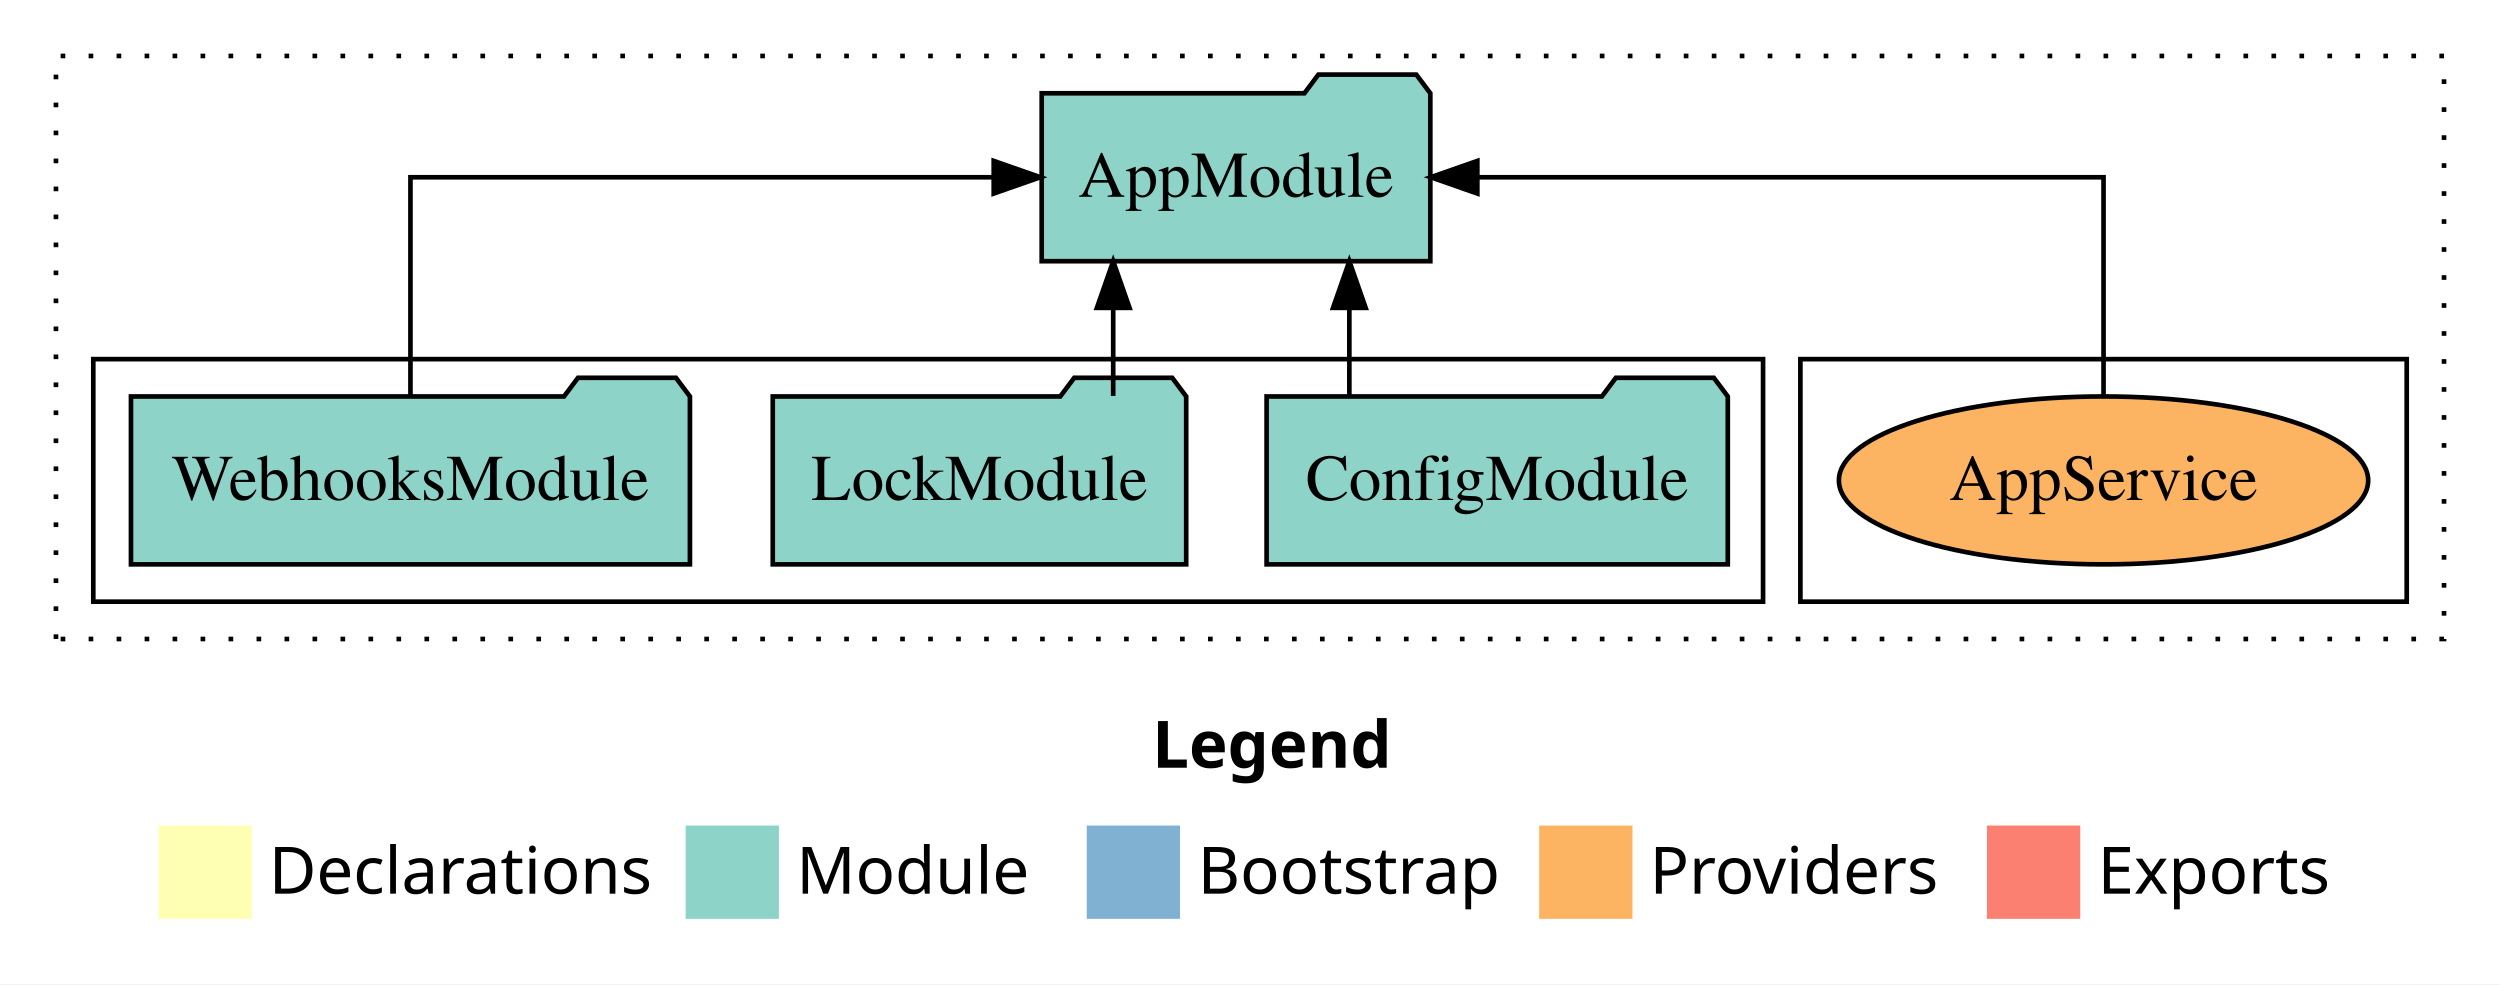
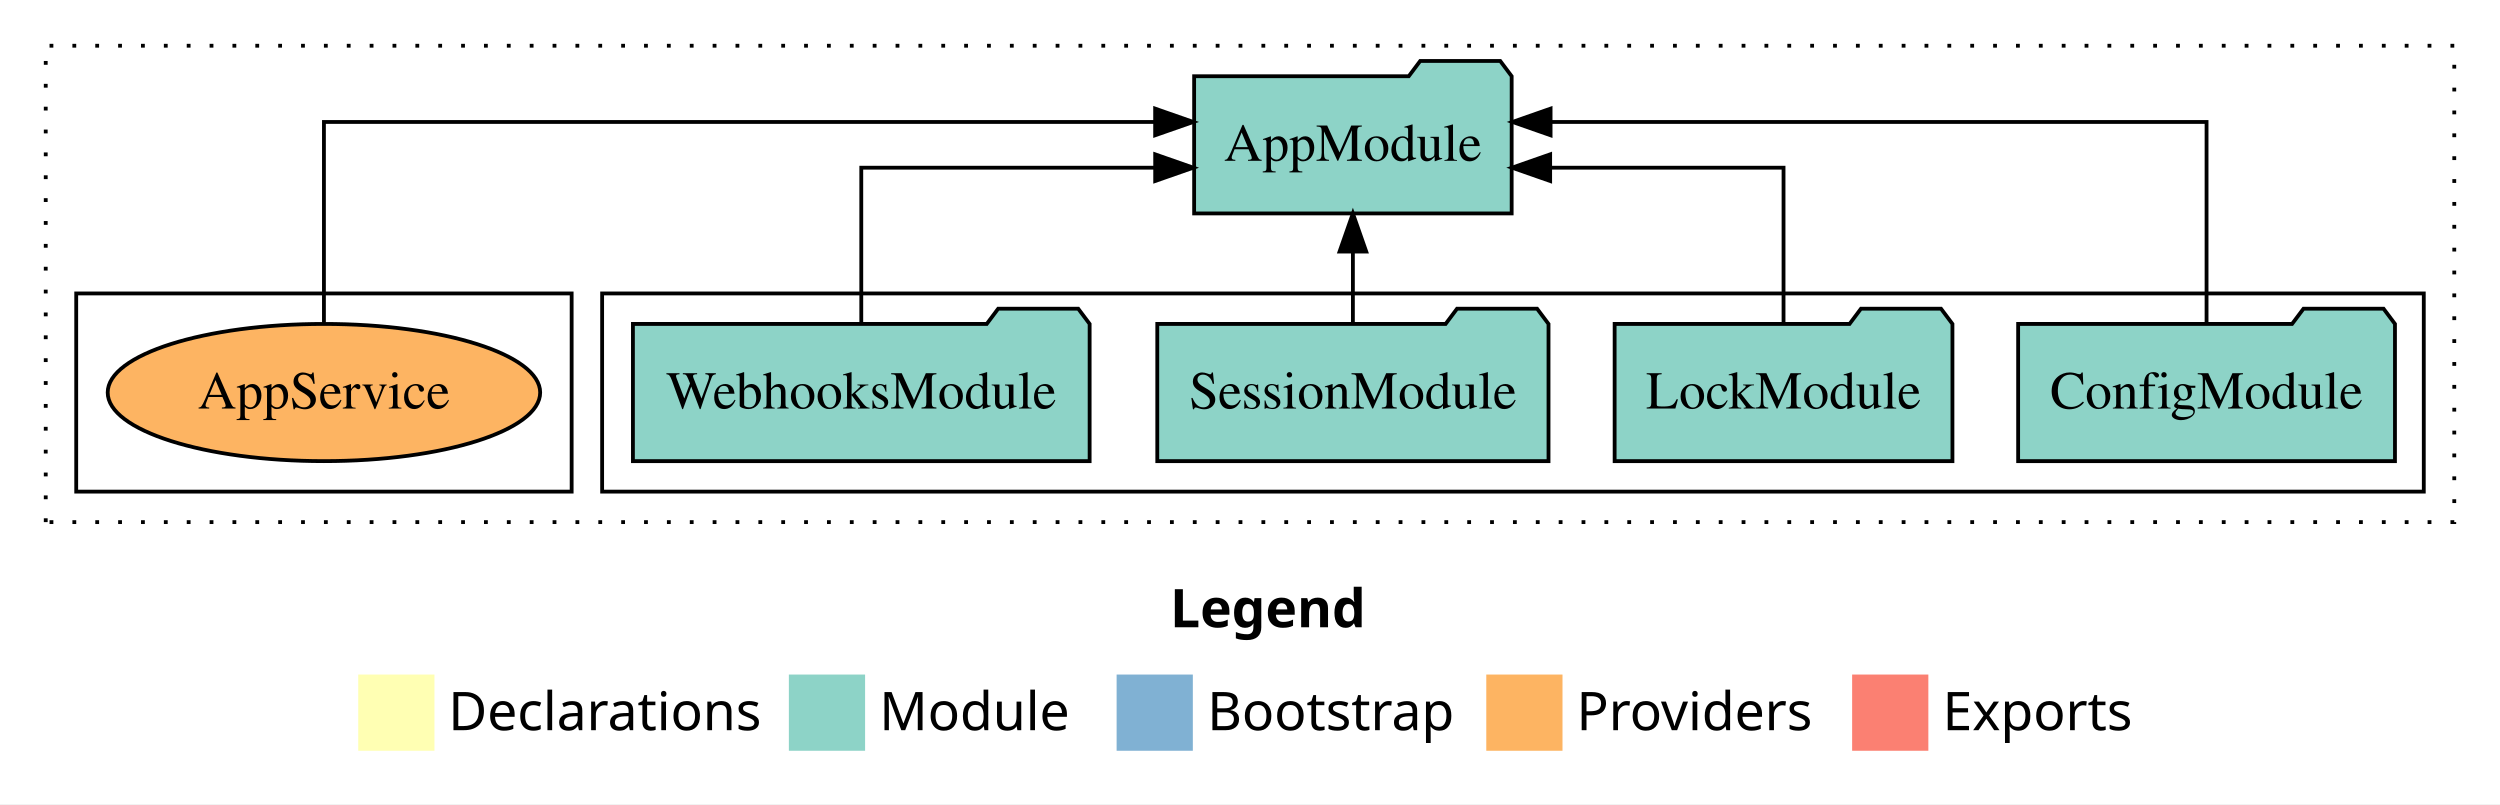
- <svg xmlns="http://www.w3.org/2000/svg" width="536pt" height="211pt" viewBox="0.00 0.00 536.00 211.00">
+ <svg xmlns="http://www.w3.org/2000/svg" width="656pt" height="211pt" viewBox="0.00 0.00 656.00 211.00">
  <g id="graph0" class="graph" transform="scale(1 1) rotate(0) translate(4 207)">
-     <polygon fill="white" stroke="transparent" points="-4,4 -4,-207 532,-207 532,4 -4,4" />
-     <text text-anchor="start" x="243.01" y="-42.4" font-family="Times-12" font-weight="bold" font-size="14.00">Legend</text>
-     <polygon fill="#ffffb3" stroke="transparent" points="30,-10 30,-30 50,-30 50,-10 30,-10" />
-     <text text-anchor="start" x="53.63" y="-15.4" font-family="Times-12" font-size="14.00">  Declarations</text>
-     <polygon fill="#8dd3c7" stroke="transparent" points="143,-10 143,-30 163,-30 163,-10 143,-10" />
-     <text text-anchor="start" x="166.73" y="-15.4" font-family="Times-12" font-size="14.00">  Module</text>
-     <polygon fill="#80b1d3" stroke="transparent" points="229,-10 229,-30 249,-30 249,-10 229,-10" />
-     <text text-anchor="start" x="252.78" y="-15.4" font-family="Times-12" font-size="14.00">  Bootstrap</text>
-     <polygon fill="#fdb462" stroke="transparent" points="326,-10 326,-30 346,-30 346,-10 326,-10" />
-     <text text-anchor="start" x="349.67" y="-15.4" font-family="Times-12" font-size="14.00">  Providers</text>
-     <polygon fill="#fb8072" stroke="transparent" points="422,-10 422,-30 442,-30 442,-10 422,-10" />
-     <text text-anchor="start" x="445.73" y="-15.4" font-family="Times-12" font-size="14.00">  Exports</text>
+     <polygon fill="white" stroke="transparent" points="-4,4 -4,-207 652,-207 652,4 -4,4" />
+     <text text-anchor="start" x="303.01" y="-42.4" font-family="Times-12" font-weight="bold" font-size="14.00">Legend</text>
+     <polygon fill="#ffffb3" stroke="transparent" points="90,-10 90,-30 110,-30 110,-10 90,-10" />
+     <text text-anchor="start" x="113.63" y="-15.4" font-family="Times-12" font-size="14.00">  Declarations</text>
+     <polygon fill="#8dd3c7" stroke="transparent" points="203,-10 203,-30 223,-30 223,-10 203,-10" />
+     <text text-anchor="start" x="226.73" y="-15.4" font-family="Times-12" font-size="14.00">  Module</text>
+     <polygon fill="#80b1d3" stroke="transparent" points="289,-10 289,-30 309,-30 309,-10 289,-10" />
+     <text text-anchor="start" x="312.78" y="-15.4" font-family="Times-12" font-size="14.00">  Bootstrap</text>
+     <polygon fill="#fdb462" stroke="transparent" points="386,-10 386,-30 406,-30 406,-10 386,-10" />
+     <text text-anchor="start" x="409.67" y="-15.4" font-family="Times-12" font-size="14.00">  Providers</text>
+     <polygon fill="#fb8072" stroke="transparent" points="482,-10 482,-30 502,-30 502,-10 482,-10" />
+     <text text-anchor="start" x="505.73" y="-15.4" font-family="Times-12" font-size="14.00">  Exports</text>
    <g id="clust1" class="cluster">
-       <polygon fill="none" stroke="black" stroke-dasharray="1,5" points="8,-70 8,-195 520,-195 520,-70 8,-70" />
+       <polygon fill="none" stroke="black" stroke-dasharray="1,5" points="8,-70 8,-195 640,-195 640,-70 8,-70" />
+     </g>
+     <g id="clust3" class="cluster">
+       <polygon fill="none" stroke="black" points="154,-78 154,-130 632,-130 632,-78 154,-78" />
    </g>
    <g id="clust6" class="cluster">
-       <polygon fill="none" stroke="black" points="382,-78 382,-130 512,-130 512,-78 382,-78" />
-     </g>
-     <g id="clust3" class="cluster">
-       <polygon fill="none" stroke="black" points="16,-78 16,-130 374,-130 374,-78 16,-78" />
+       <polygon fill="none" stroke="black" points="16,-78 16,-130 146,-130 146,-78 16,-78" />
    </g>
    <g id="node1" class="node">
-       <polygon fill="#8dd3c7" stroke="black" points="366.44,-122 363.44,-126 342.44,-126 339.44,-122 267.56,-122 267.56,-86 366.44,-86 366.44,-122" />
-       <text text-anchor="middle" x="317" y="-99.8" font-family="Times,serif" font-size="14.00">ConfigModule</text>
+       <polygon fill="#8dd3c7" stroke="black" points="624.44,-122 621.44,-126 600.44,-126 597.44,-122 525.56,-122 525.56,-86 624.44,-86 624.44,-122" />
+       <text text-anchor="middle" x="575" y="-99.8" font-family="Times,serif" font-size="14.00">ConfigModule</text>
+     </g>
+     <g id="node5" class="node">
+       <polygon fill="#8dd3c7" stroke="black" points="392.66,-187 389.66,-191 368.66,-191 365.66,-187 309.34,-187 309.34,-151 392.66,-151 392.66,-187" />
+       <text text-anchor="middle" x="351" y="-164.8" font-family="Times,serif" font-size="14.00">AppModule</text>
+     </g>
+     <g id="edge1" class="edge">
+       <path fill="none" stroke="black" d="M575,-122.28C575,-143.32 575,-175 575,-175 575,-175 402.87,-175 402.87,-175" />
+       <polygon fill="black" stroke="black" points="402.87,-171.5 392.87,-175 402.87,-178.5 402.87,-171.5" />
+     </g>
+     <g id="node2" class="node">
+       <polygon fill="#8dd3c7" stroke="black" points="508.32,-122 505.32,-126 484.32,-126 481.32,-122 419.68,-122 419.68,-86 508.32,-86 508.32,-122" />
+       <text text-anchor="middle" x="464" y="-99.8" font-family="Times,serif" font-size="14.00">LockModule</text>
+     </g>
+     <g id="edge2" class="edge">
+       <path fill="none" stroke="black" d="M464,-122.02C464,-139.37 464,-163 464,-163 464,-163 402.76,-163 402.76,-163" />
+       <polygon fill="black" stroke="black" points="402.76,-159.5 392.76,-163 402.76,-166.5 402.76,-159.5" />
+     </g>
+     <g id="node3" class="node">
+       <polygon fill="#8dd3c7" stroke="black" points="402.33,-122 399.33,-126 378.33,-126 375.33,-122 299.67,-122 299.67,-86 402.33,-86 402.33,-122" />
+       <text text-anchor="middle" x="351" y="-99.8" font-family="Times,serif" font-size="14.00">SessionModule</text>
+     </g>
+     <g id="edge3" class="edge">
+       <path fill="none" stroke="black" d="M351,-122.11C351,-122.11 351,-140.99 351,-140.99" />
+       <polygon fill="black" stroke="black" points="347.5,-140.99 351,-150.99 354.5,-140.99 347.5,-140.99" />
    </g>
    <g id="node4" class="node">
-       <polygon fill="#8dd3c7" stroke="black" points="302.66,-187 299.66,-191 278.66,-191 275.66,-187 219.34,-187 219.34,-151 302.66,-151 302.66,-187" />
-       <text text-anchor="middle" x="261" y="-164.8" font-family="Times,serif" font-size="14.00">AppModule</text>
-     </g>
-     <g id="edge1" class="edge">
-       <path fill="none" stroke="black" d="M285.3,-122.11C285.3,-122.11 285.3,-140.99 285.3,-140.99" />
-       <polygon fill="black" stroke="black" points="281.8,-140.99 285.3,-150.99 288.8,-140.99 281.8,-140.99" />
-     </g>
-     <g id="node2" class="node">
-       <polygon fill="#8dd3c7" stroke="black" points="250.32,-122 247.32,-126 226.32,-126 223.32,-122 161.68,-122 161.68,-86 250.32,-86 250.32,-122" />
-       <text text-anchor="middle" x="206" y="-99.8" font-family="Times,serif" font-size="14.00">LockModule</text>
-     </g>
-     <g id="edge2" class="edge">
-       <path fill="none" stroke="black" d="M234.67,-122.11C234.67,-122.11 234.67,-140.99 234.67,-140.99" />
-       <polygon fill="black" stroke="black" points="231.17,-140.99 234.67,-150.99 238.17,-140.99 231.17,-140.99" />
-     </g>
-     <g id="node3" class="node">
-       <polygon fill="#8dd3c7" stroke="black" points="143.92,-122 140.92,-126 119.92,-126 116.92,-122 24.08,-122 24.08,-86 143.92,-86 143.92,-122" />
-       <text text-anchor="middle" x="84" y="-99.8" font-family="Times,serif" font-size="14.00">WebhooksModule</text>
-     </g>
-     <g id="edge3" class="edge">
-       <path fill="none" stroke="black" d="M84,-122.11C84,-141.34 84,-169 84,-169 84,-169 209.05,-169 209.05,-169" />
-       <polygon fill="black" stroke="black" points="209.05,-172.5 219.05,-169 209.05,-165.5 209.05,-172.5" />
-     </g>
-     <g id="node5" class="node">
-       <ellipse fill="#fdb462" stroke="black" cx="447" cy="-104" rx="56.74" ry="18" />
-       <text text-anchor="middle" x="447" y="-99.8" font-family="Times,serif" font-size="14.00">AppService</text>
+       <polygon fill="#8dd3c7" stroke="black" points="281.92,-122 278.92,-126 257.92,-126 254.92,-122 162.08,-122 162.08,-86 281.92,-86 281.92,-122" />
+       <text text-anchor="middle" x="222" y="-99.8" font-family="Times,serif" font-size="14.00">WebhooksModule</text>
    </g>
    <g id="edge4" class="edge">
-       <path fill="none" stroke="black" d="M447,-122.11C447,-141.34 447,-169 447,-169 447,-169 312.74,-169 312.74,-169" />
-       <polygon fill="black" stroke="black" points="312.74,-165.5 302.74,-169 312.74,-172.5 312.74,-165.5" />
+       <path fill="none" stroke="black" d="M222,-122.02C222,-139.37 222,-163 222,-163 222,-163 299.12,-163 299.12,-163" />
+       <polygon fill="black" stroke="black" points="299.12,-166.5 309.12,-163 299.12,-159.5 299.12,-166.5" />
+     </g>
+     <g id="node6" class="node">
+       <ellipse fill="#fdb462" stroke="black" cx="81" cy="-104" rx="56.74" ry="18" />
+       <text text-anchor="middle" x="81" y="-99.8" font-family="Times,serif" font-size="14.00">AppService</text>
+     </g>
+     <g id="edge5" class="edge">
+       <path fill="none" stroke="black" d="M81,-122.28C81,-143.32 81,-175 81,-175 81,-175 299.11,-175 299.11,-175" />
+       <polygon fill="black" stroke="black" points="299.11,-178.5 309.11,-175 299.11,-171.5 299.11,-178.5" />
    </g>
  </g>
</svg>
